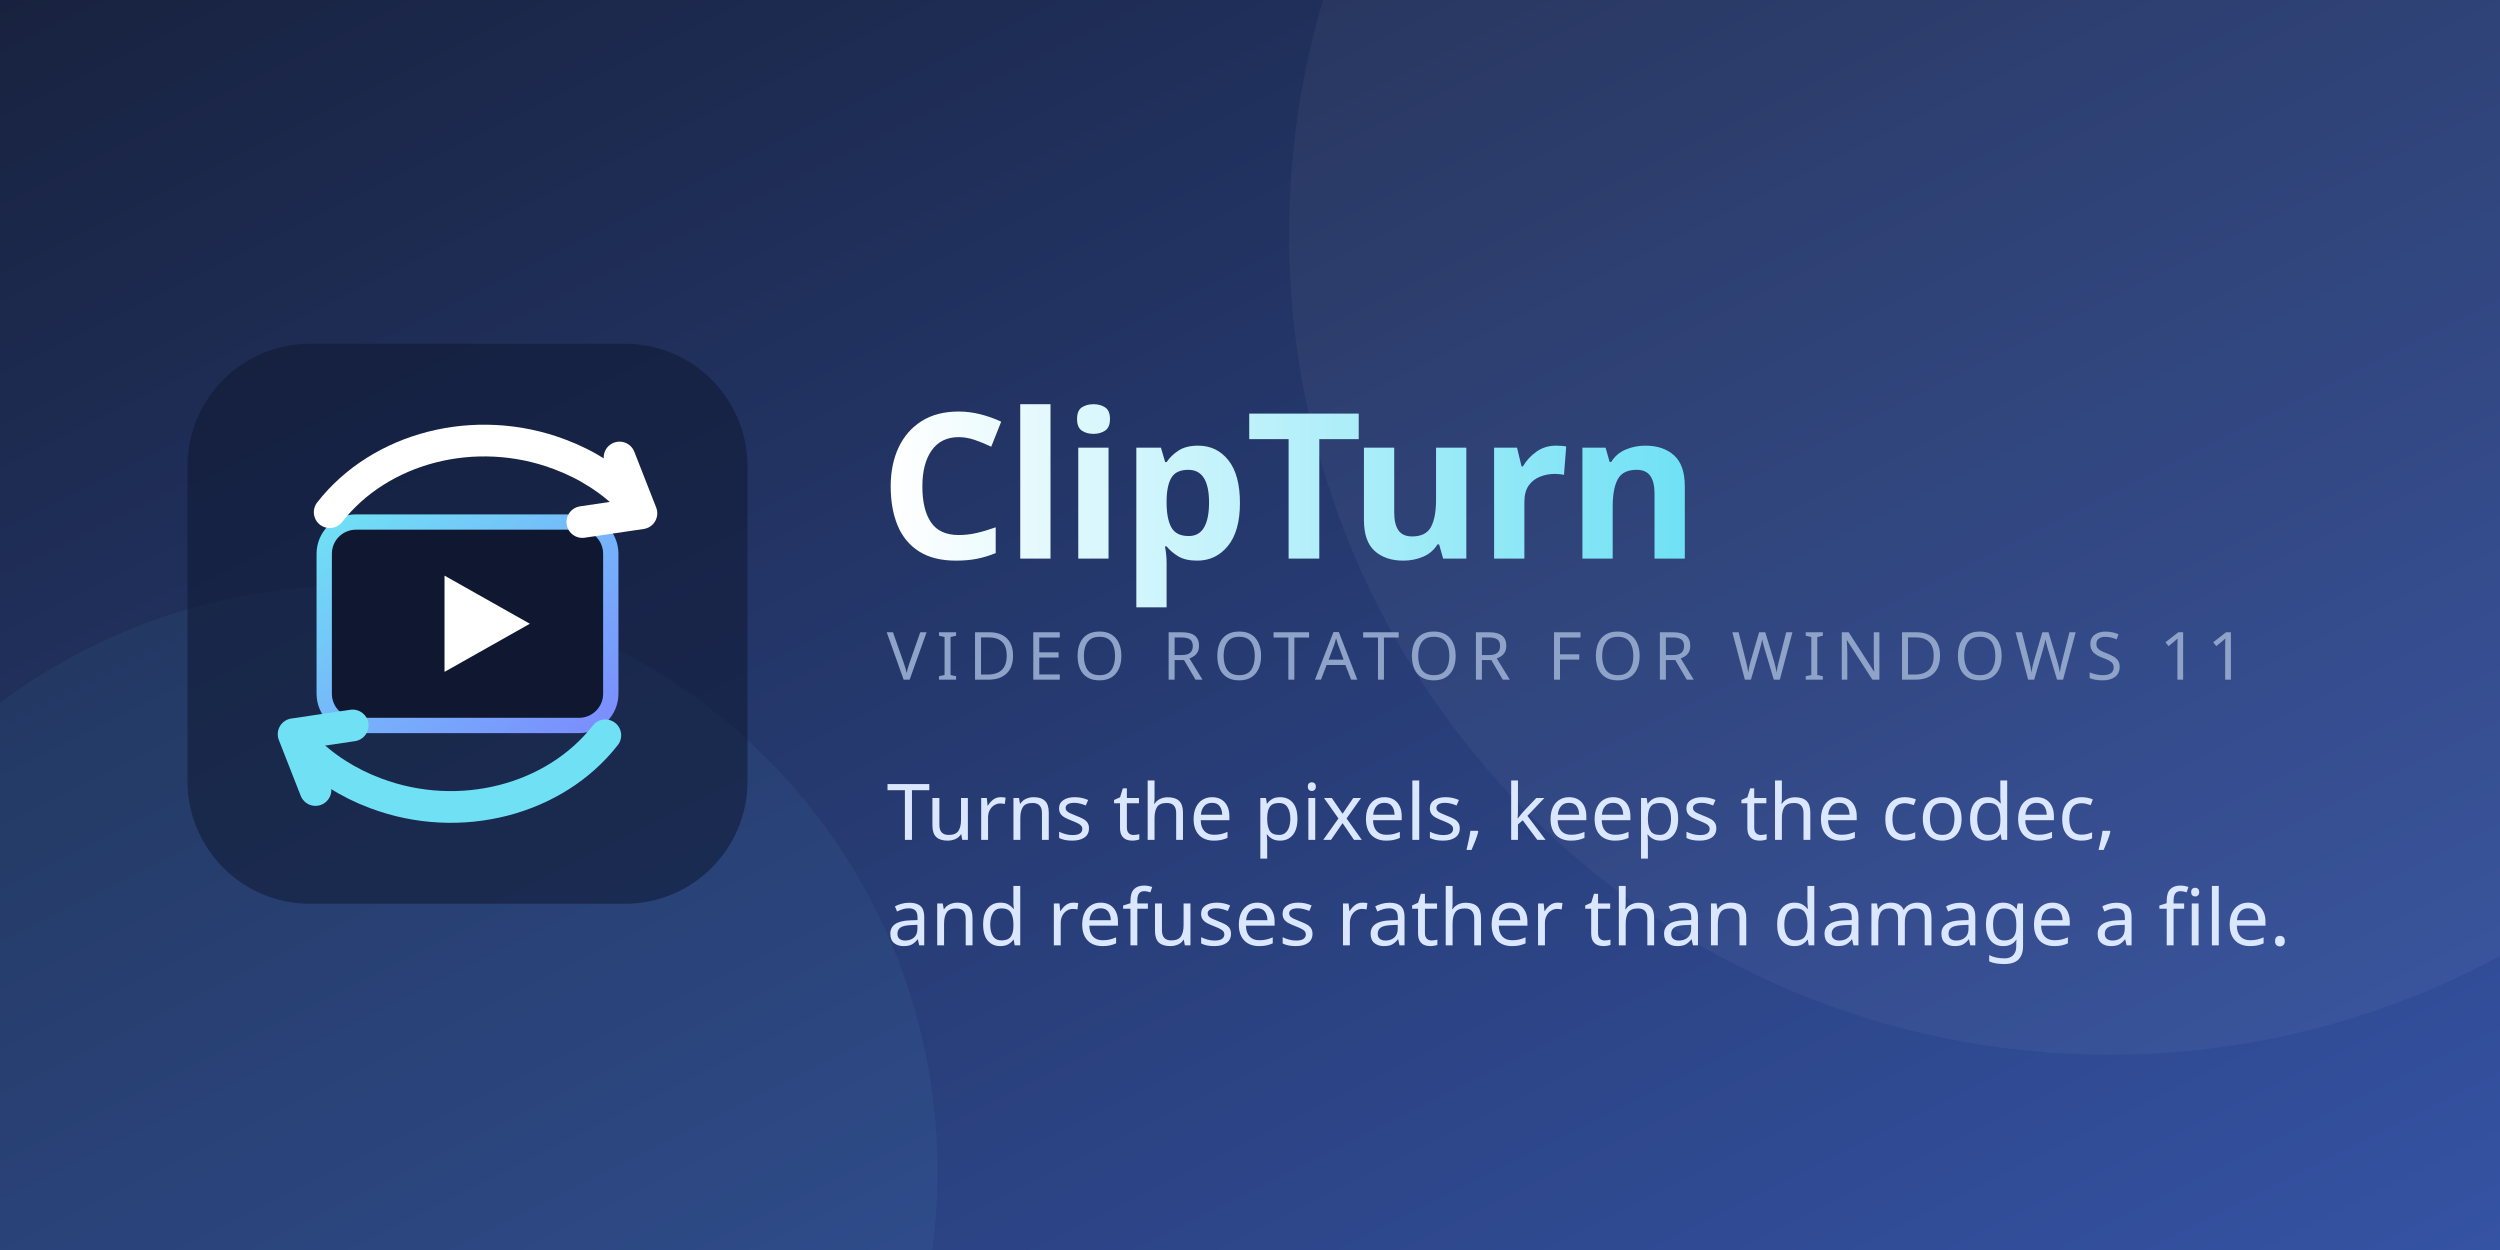
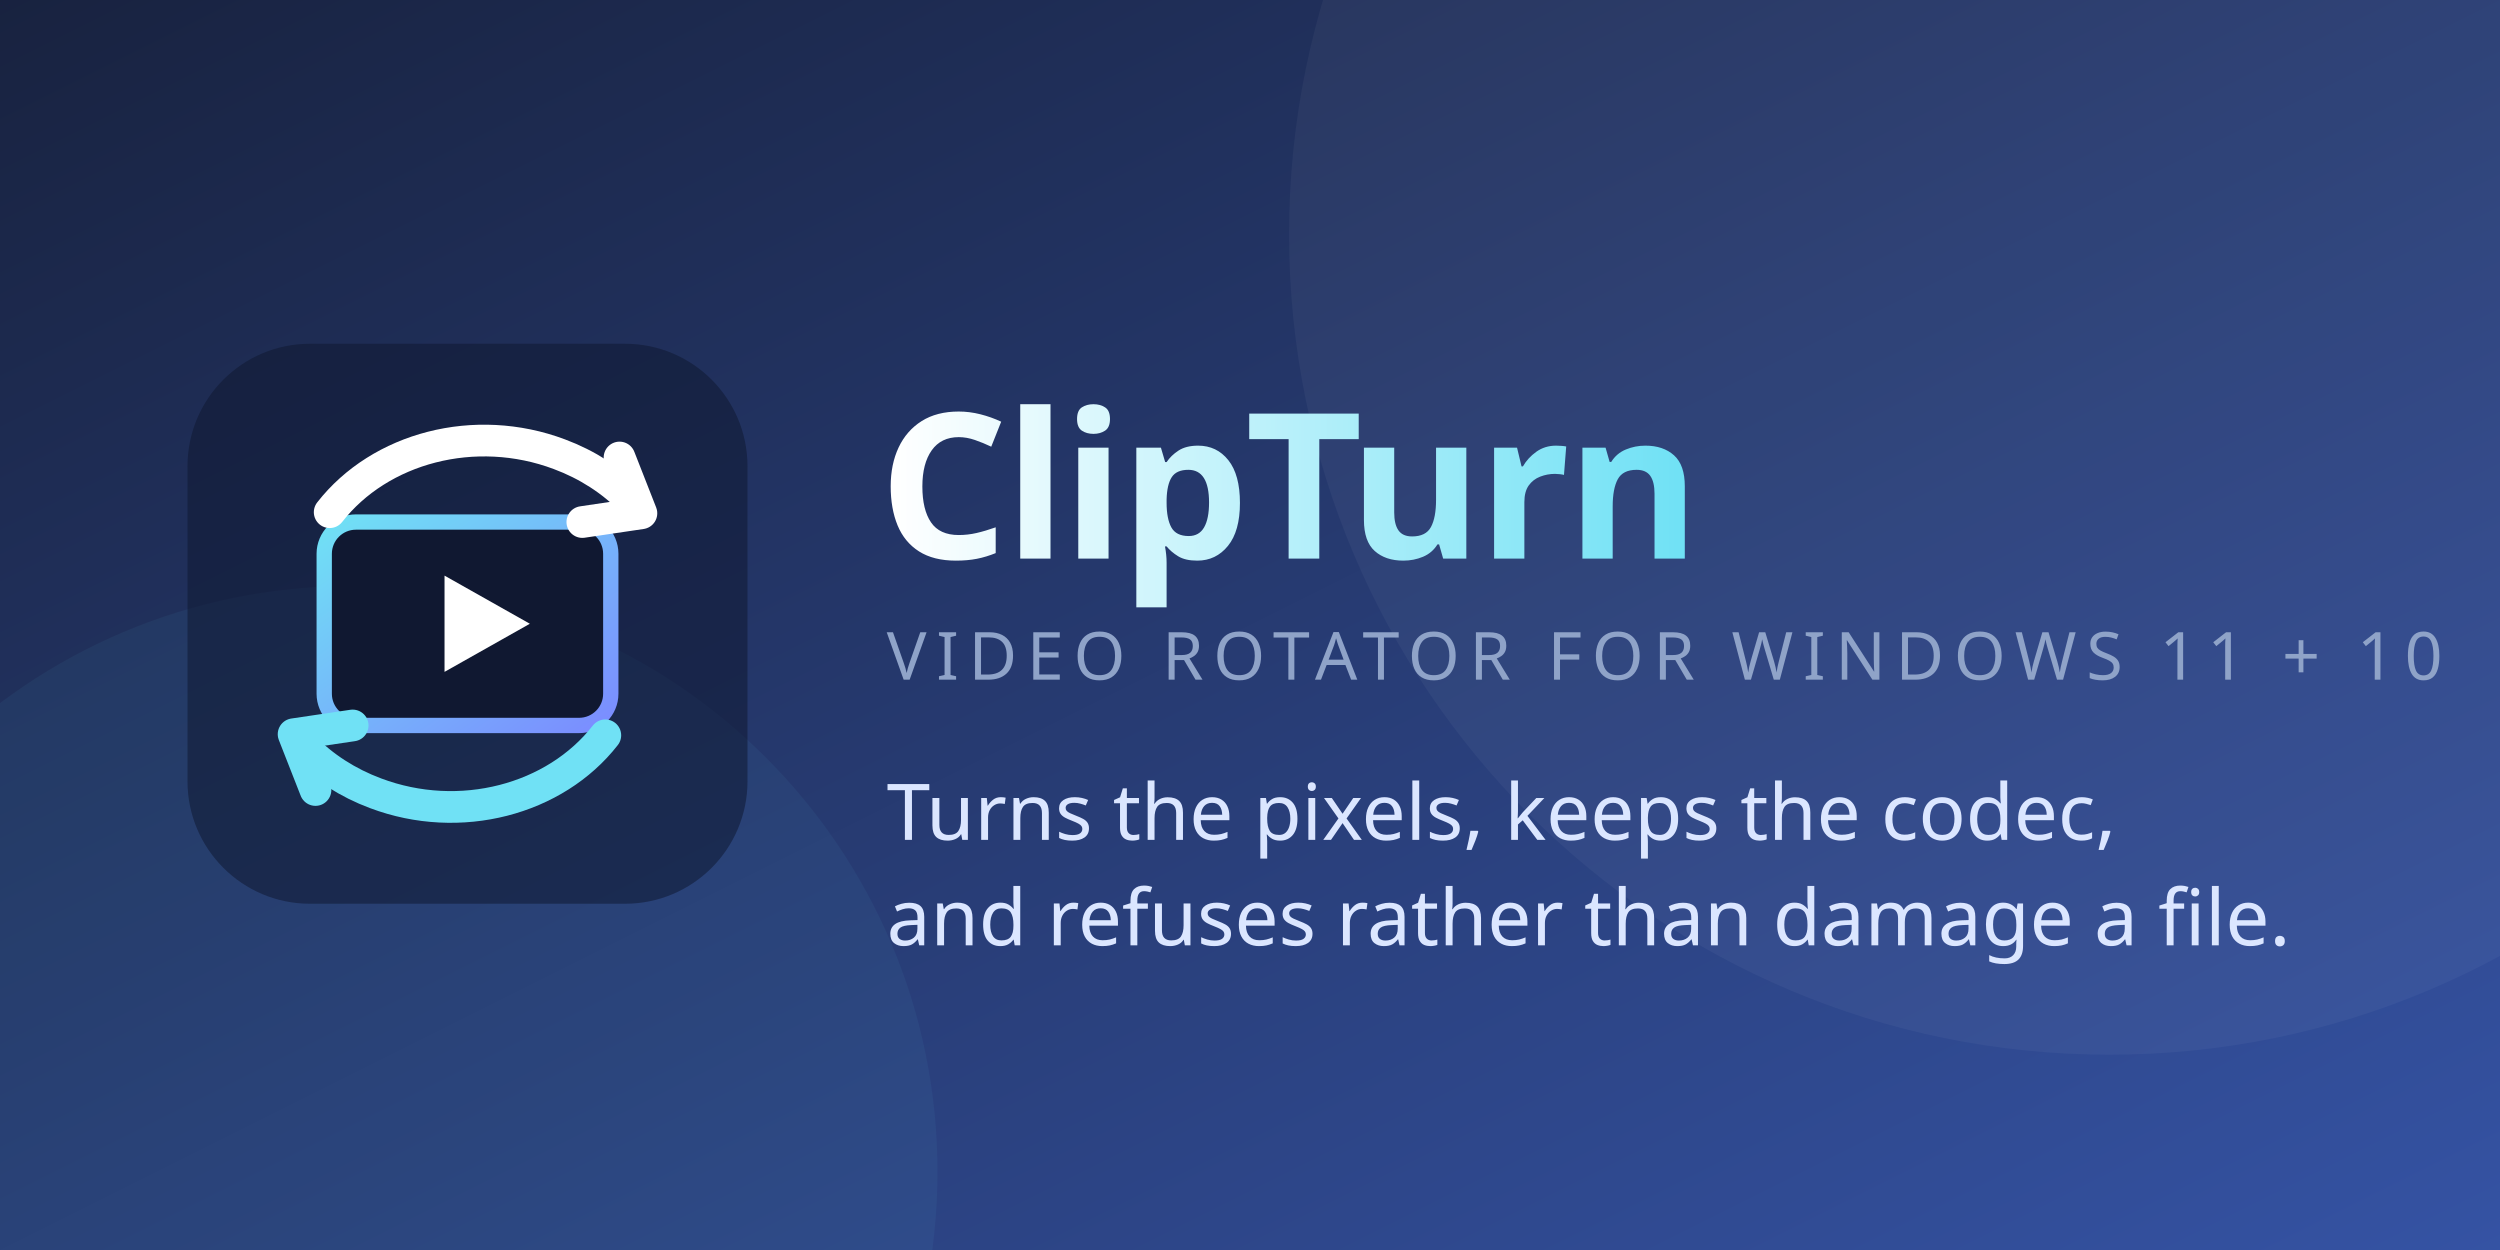
<svg xmlns="http://www.w3.org/2000/svg" viewBox="0 0 1280 640" role="img" aria-labelledby="title">
  <defs>
    <linearGradient id="background" x1="0" y1="0" x2="1" y2="1">
      <stop offset="0" stop-color="#18223f" />
      <stop offset="1" stop-color="#3553a4" />
    </linearGradient>
    <linearGradient id="frame" x1="0" y1="0" x2="1" y2="1">
      <stop offset="0" stop-color="#70e1f5" />
      <stop offset="1" stop-color="#7b8cff" />
    </linearGradient>
    <linearGradient id="wordmark" x1="0" y1="0" x2="1" y2="0">
      <stop offset="0" stop-color="#ffffff" />
      <stop offset="1" stop-color="#70e1f5" />
    </linearGradient>
  </defs>
  <rect width="1280" height="640" fill="url(#background)" />
  <circle cx="1080" cy="120" r="420" fill="#ffffff" fill-opacity="0.04" />
  <circle cx="180" cy="600" r="300" fill="#70e1f5" fill-opacity="0.05" />
  <g transform="translate(96 176) scale(0.28)">
    <rect width="1024" height="1024" rx="224" fill="#101831" fill-opacity="0.55" />
    <rect x="250" y="326" width="524" height="372" rx="58" fill="#101831" stroke="url(#frame)" stroke-width="28" />
    <path d="M470 424 L470 600 L626 512 Z" fill="#ffffff" />
    <path d="M260 308 C352 190 526 144 680 202 C731 221 776 250 812 287" fill="none" stroke="#ffffff" stroke-width="58" stroke-linecap="round" />
    <path d="M790 208 L830 310 L722 326" fill="none" stroke="#ffffff" stroke-width="58" stroke-linecap="round" stroke-linejoin="round" />
    <path d="M764 716 C672 834 498 880 344 822 C293 803 248 774 212 737" fill="none" stroke="#70e1f5" stroke-width="58" stroke-linecap="round" />
    <path d="M234 816 L194 714 L302 698" fill="none" stroke="#70e1f5" stroke-width="58" stroke-linecap="round" stroke-linejoin="round" />
  </g>
  <text x="450" y="286" font-family="Segoe UI Variable Display, Segoe UI, system-ui, sans-serif" font-size="104" font-weight="600" fill="url(#wordmark)" letter-spacing="-2">ClipTurn</text>
-   <text x="454" y="348" font-family="Segoe UI Variable Text, Segoe UI, system-ui, sans-serif" font-size="34" font-weight="400" fill="#8fa3c8" letter-spacing="5">VIDEO ROTATOR FOR WINDOWS 11</text>
+   <text x="454" y="348" font-family="Segoe UI Variable Text, Segoe UI, system-ui, sans-serif" font-size="34" font-weight="400" fill="#8fa3c8" letter-spacing="5">VIDEO ROTATOR FOR WINDOWS 11 + 10</text>
  <text x="454" y="430" font-family="Segoe UI Variable Text, Segoe UI, system-ui, sans-serif" font-size="40" font-weight="400" fill="#dbe6ff">Turns the pixels, keeps the codec,</text>
  <text x="454" y="484" font-family="Segoe UI Variable Text, Segoe UI, system-ui, sans-serif" font-size="40" font-weight="400" fill="#dbe6ff">and refuses rather than damage a file.</text>
</svg>
